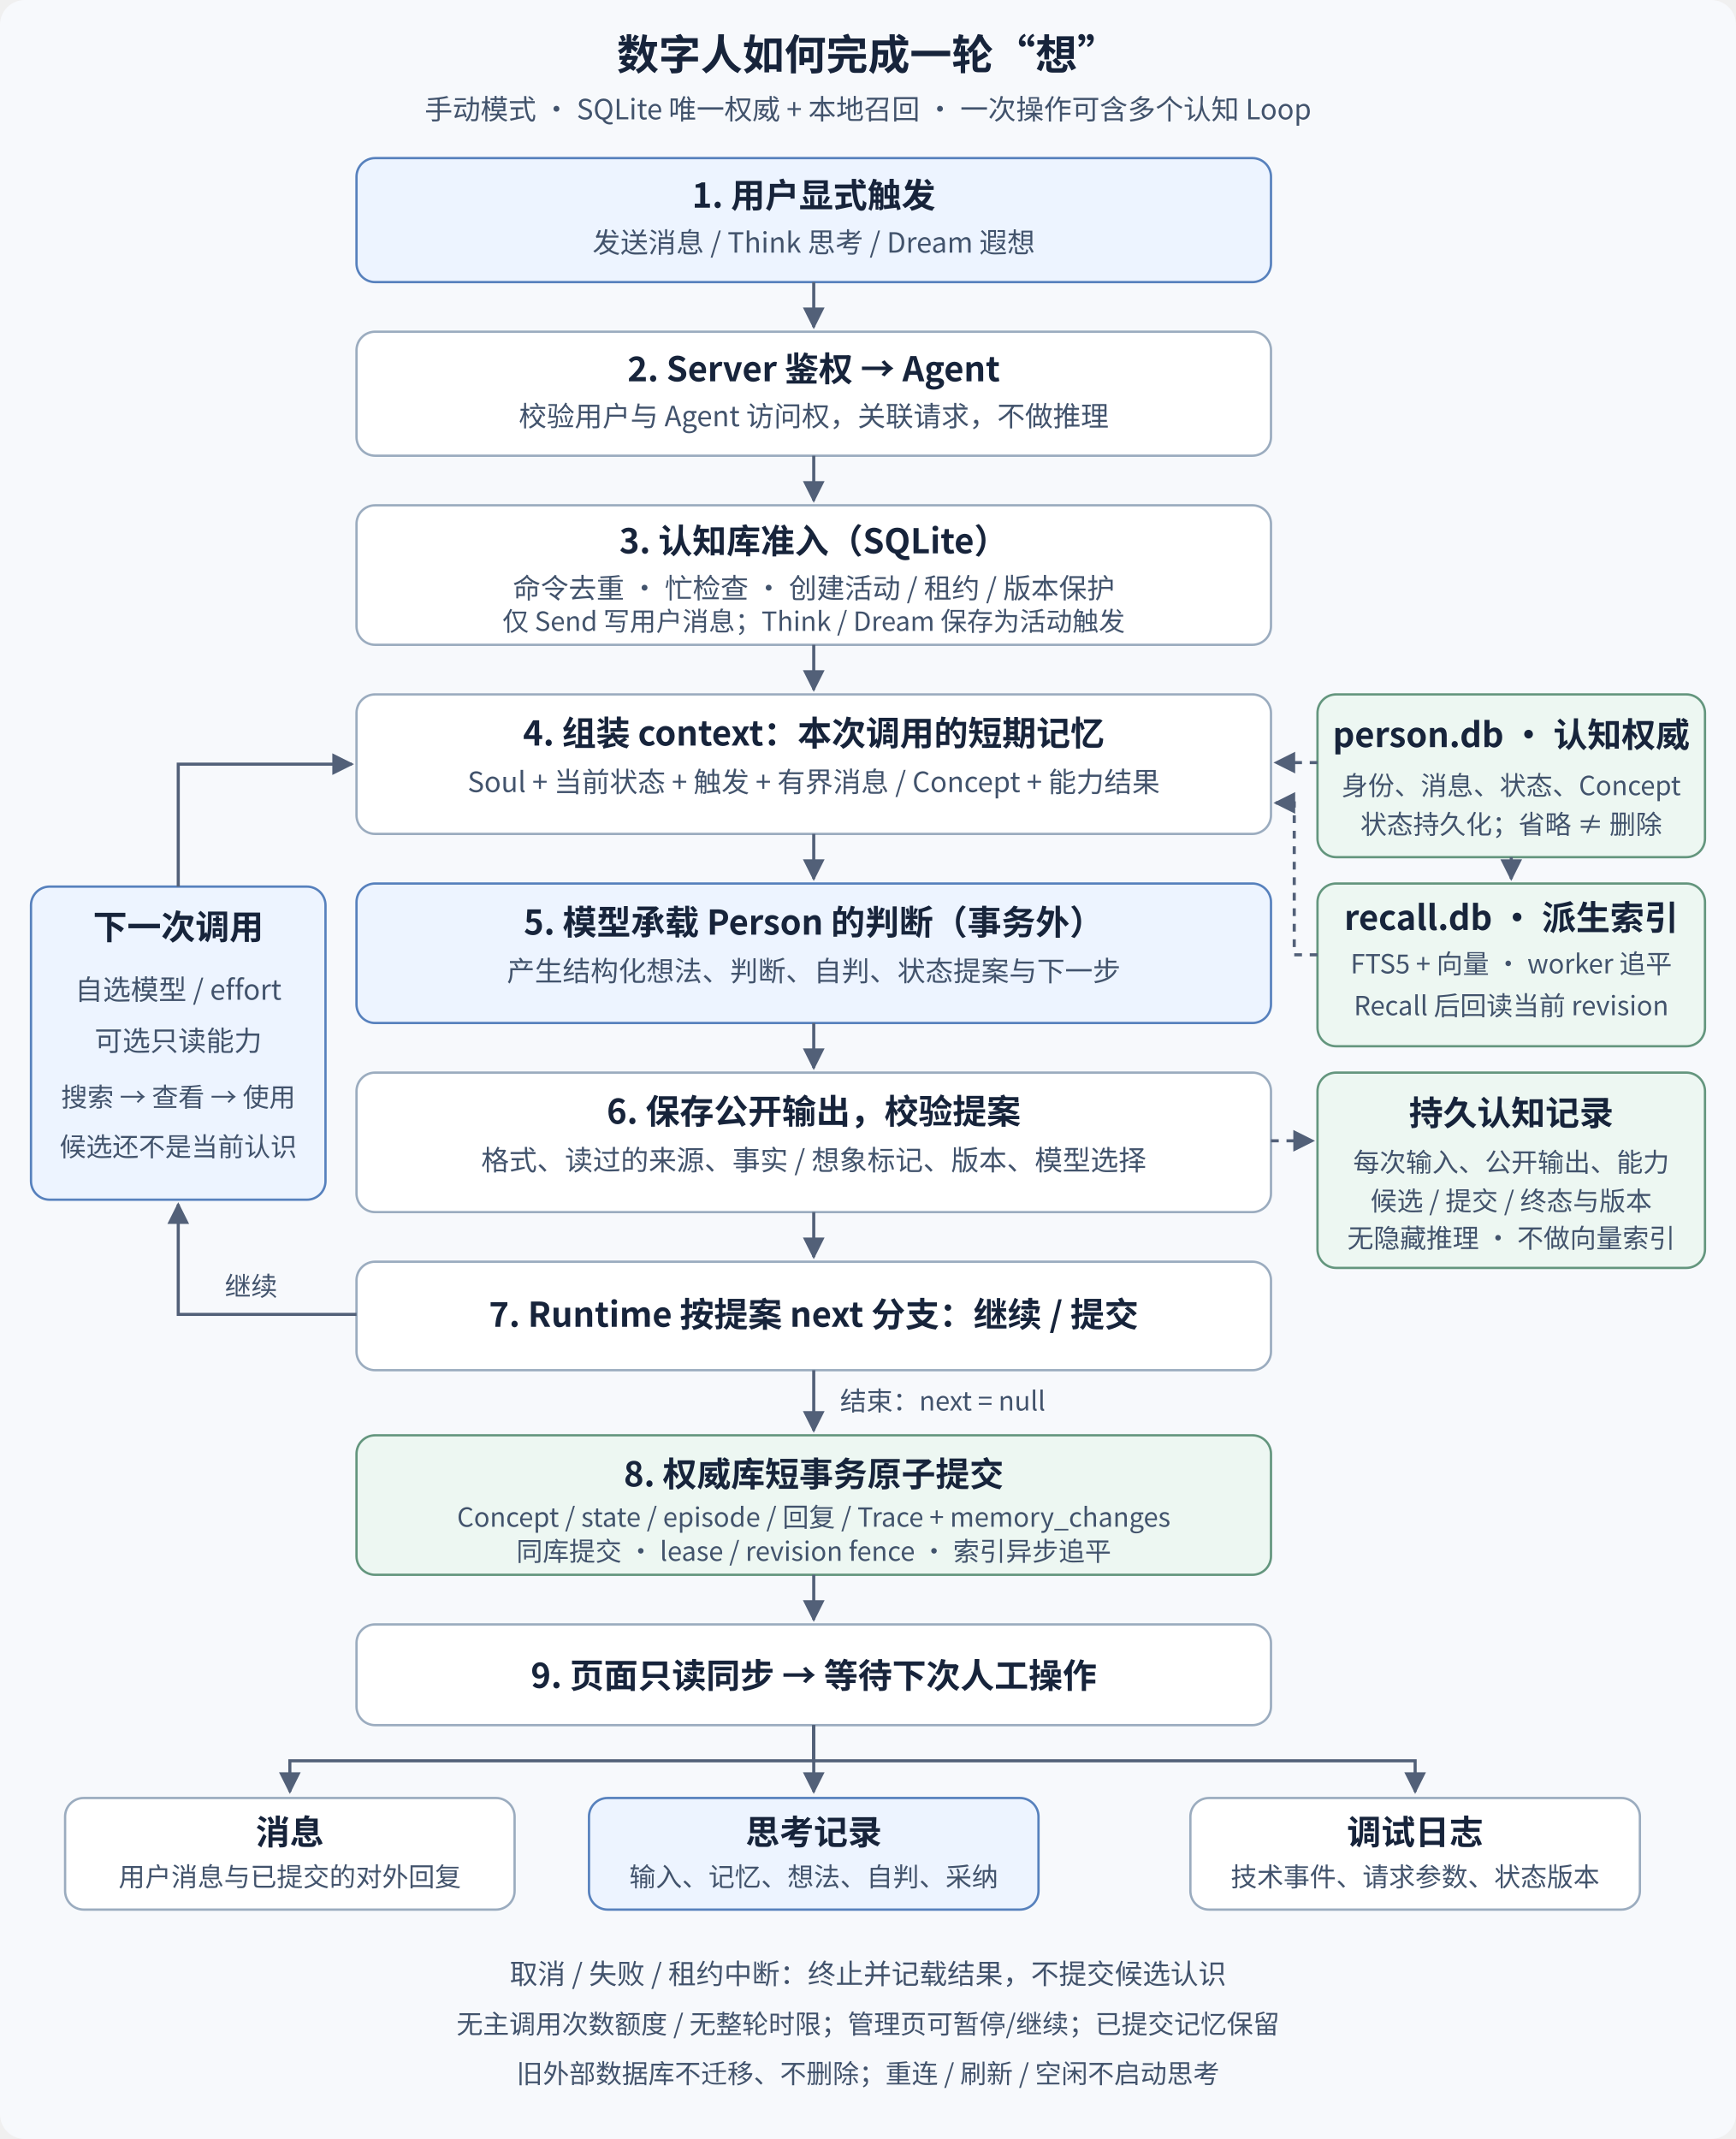
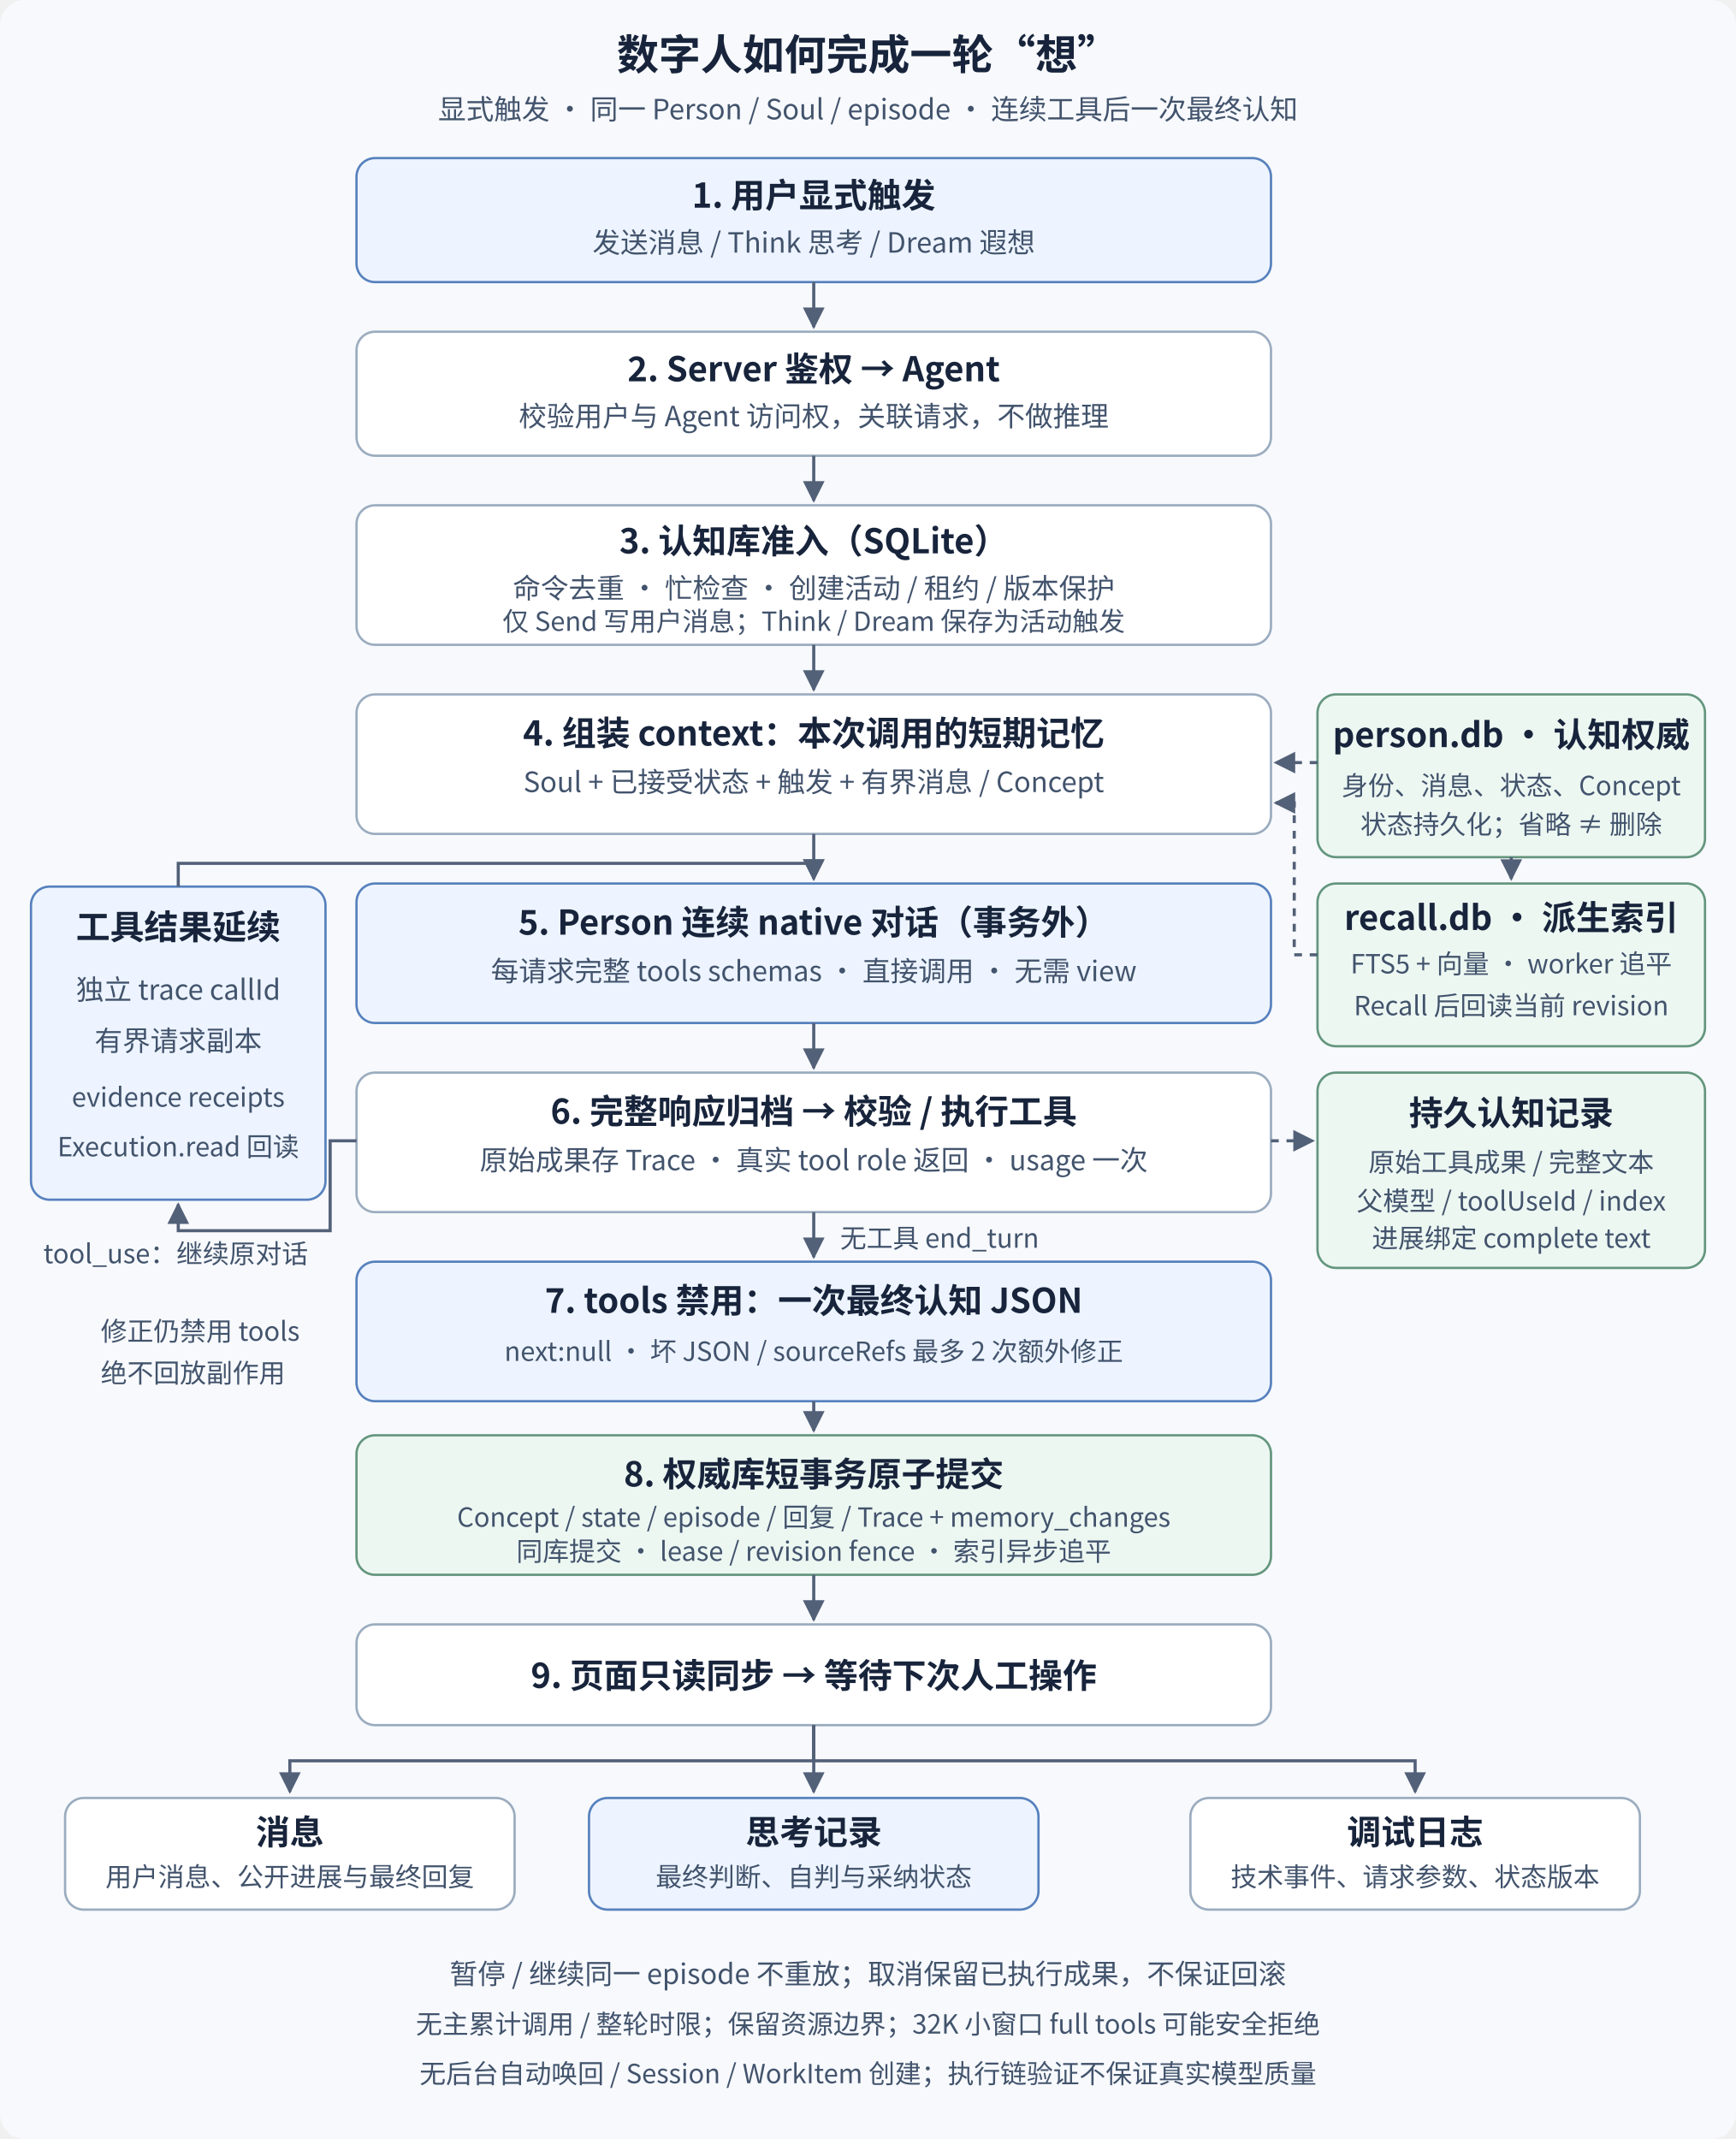
<svg xmlns="http://www.w3.org/2000/svg" width="1120" height="1380" viewBox="0 0 1120 1380" role="img" aria-labelledby="title desc">
  <defs>
    <marker id="arrow" viewBox="0 0 10 10" refX="9" refY="5" markerWidth="7" markerHeight="7" orient="auto-start-reverse">
      <path d="M0 0 L10 5 L0 10Z" fill="#526078" />
    </marker>
    <style>
      text { font-family: system-ui, -apple-system, 'Noto Sans CJK SC', sans-serif; fill: #17243b; }
      .title { font-size: 27px; font-weight: 700; }
      .label { font-size: 22px; font-weight: 650; }
      .detail { font-size: 18px; fill: #42536c; }
      .small { font-size: 17px; fill: #42536c; }
      .box { fill: #fff; stroke: #9bacbf; stroke-width: 1.5; rx: 12; }
      .accent { fill: #edf4ff; stroke: #5781bd; stroke-width: 1.5; rx: 12; }
      .storage { fill: #edf7f2; stroke: #64967e; stroke-width: 1.5; rx: 12; }
      .line { fill: none; stroke: #526078; stroke-width: 2; marker-end: url(#arrow); }
      .dashed { stroke-dasharray: 5 5; }
    </style>
  </defs>
  <rect width="1120" height="1380" rx="16" fill="#f7f9fc" />
  <text class="title" x="560" y="45" text-anchor="middle">数字人如何完成一轮“想”</text>
-   <text class="detail" x="560" y="77" text-anchor="middle">手动模式 · SQLite 唯一权威 + 本地召回 · 一次操作可含多个认知 Loop</text>
+   <text class="detail" x="560" y="77" text-anchor="middle">显式触发 · 同一 Person / Soul / episode · 连续工具后一次最终认知</text>
  <rect class="accent" x="230" y="102" width="590" height="80" />
  <text class="label" x="525" y="134" text-anchor="middle">1. 用户显式触发</text>
  <text class="detail" x="525" y="163" text-anchor="middle">发送消息 / Think 思考 / Dream 遐想</text>
  <path class="line" d="M525 182V211" />
  <rect class="box" x="230" y="214" width="590" height="80" />
  <text class="label" x="525" y="246" text-anchor="middle">2. Server 鉴权 → Agent</text>
  <text class="detail" x="525" y="275" text-anchor="middle">校验用户与 Agent 访问权，关联请求，不做推理</text>
  <path class="line" d="M525 294V323" />
  <rect class="box" x="230" y="326" width="590" height="90" />
  <text class="label" x="525" y="357" text-anchor="middle">3. 认知库准入（SQLite）</text>
  <text class="detail" x="525" y="386" text-anchor="middle">命令去重 · 忙检查 · 创建活动 / 租约 / 版本保护</text>
  <text class="small" x="525" y="407" text-anchor="middle">仅 Send 写用户消息；Think / Dream 保存为活动触发</text>
  <path class="line" d="M525 416V445" />
  <rect class="box" x="230" y="448" width="590" height="90" />
  <text class="label" x="525" y="481" text-anchor="middle">4. 组装 context：本次调用的短期记忆</text>
-   <text class="detail" x="525" y="511" text-anchor="middle">Soul + 当前状态 + 触发 + 有界消息 / Concept + 能力结果</text>
+   <text class="detail" x="525" y="511" text-anchor="middle">Soul + 已接受状态 + 触发 + 有界消息 / Concept</text>
  <path class="line" d="M525 538V567" />
  <rect class="accent" x="230" y="570" width="590" height="90" />
-   <text class="label" x="525" y="603" text-anchor="middle">5. 模型承载 Person 的判断（事务外）</text>
-   <text class="detail" x="525" y="633" text-anchor="middle">产生结构化想法、判断、自判、状态提案与下一步</text>
+   <text class="label" x="525" y="603" text-anchor="middle">5. Person 连续 native 对话（事务外）</text>
+   <text class="detail" x="525" y="633" text-anchor="middle">每请求完整 tools schemas · 直接调用 · 无需 view</text>
  <path class="line" d="M525 660V689" />
  <rect class="box" x="230" y="692" width="590" height="90" />
-   <text class="label" x="525" y="725" text-anchor="middle">6. 保存公开输出，校验提案</text>
-   <text class="detail" x="525" y="755" text-anchor="middle">格式、读过的来源、事实 / 想象标记、版本、模型选择</text>
+   <text class="label" x="525" y="725" text-anchor="middle">6. 完整响应归档 → 校验 / 执行工具</text>
+   <text class="detail" x="525" y="755" text-anchor="middle">原始成果存 Trace · 真实 tool role 返回 · usage 一次</text>
  <path class="line" d="M525 782V811" />
-   <rect class="box" x="230" y="814" width="590" height="70" />
-   <text class="label" x="525" y="856" text-anchor="middle">7. Runtime 按提案 next 分支：继续 / 提交</text>
-   <path class="line" d="M230 848H115V777" />
-   <text class="small" x="145" y="836">继续</text>
+   <rect class="accent" x="230" y="814" width="590" height="90" />
+   <text class="label" x="525" y="847" text-anchor="middle">7. tools 禁用：一次最终认知 JSON</text>
+   <text class="small" x="525" y="878" text-anchor="middle">next:null · 坏 JSON / sourceRefs 最多 2 次额外修正</text>
+   <path class="line" d="M230 736H213V794H115V777" />
+   <text class="small" x="28" y="815">tool_use：继续原对话</text>
  <rect class="accent" x="20" y="572" width="190" height="202" />
-   <text class="label" x="115" y="606" text-anchor="middle">下一次调用</text>
-   <text class="detail" x="115" y="645" text-anchor="middle">自选模型 / effort</text>
-   <text class="detail" x="115" y="678" text-anchor="middle">可选只读能力</text>
-   <text class="small" x="115" y="714" text-anchor="middle">搜索 → 查看 → 使用</text>
-   <text class="small" x="115" y="746" text-anchor="middle">候选还不是当前认识</text>
-   <path class="line" d="M115 572V493H227" />
-   <path class="line" d="M525 884V923" />
-   <text class="small" x="542" y="910">结束：next = null</text>
+   <text class="label" x="115" y="606" text-anchor="middle">工具结果延续</text>
+   <text class="detail" x="115" y="645" text-anchor="middle">独立 trace callId</text>
+   <text class="detail" x="115" y="678" text-anchor="middle">有界请求副本</text>
+   <text class="small" x="115" y="714" text-anchor="middle">evidence receipts</text>
+   <text class="small" x="115" y="746" text-anchor="middle">Execution.read 回读</text>
+   <path class="line" d="M115 572V557H525V567" />
+   <text class="small" x="542" y="805">无工具 end_turn</text>
+   <path class="line" d="M525 904V923" />
+   <text class="small" x="65" y="865">修正仍禁用 tools</text>
+   <text class="small" x="65" y="892">绝不回放副作用</text>
  <rect class="storage" x="850" y="448" width="250" height="105" />
  <text class="label" x="975" y="482" text-anchor="middle">person.db · 认知权威</text>
  <text class="small" x="975" y="513" text-anchor="middle">身份、消息、状态、Concept</text>
  <text class="small" x="975" y="538" text-anchor="middle">状态持久化；省略 ≠ 删除</text>
  <path class="line dashed" d="M850 492H823" />
  <rect class="storage" x="850" y="570" width="250" height="105" />
  <text class="label" x="975" y="600" text-anchor="middle">recall.db · 派生索引</text>
  <text class="small" x="975" y="628" text-anchor="middle">FTS5 + 向量 · worker 追平</text>
  <text class="small" x="975" y="655" text-anchor="middle">Recall 后回读当前 revision</text>
  <path class="line dashed" d="M975 553V567" />
  <path class="line dashed" d="M850 616H835V518H823" />
  <rect class="storage" x="850" y="692" width="250" height="126" />
  <text class="label" x="975" y="726" text-anchor="middle">持久认知记录</text>
-   <text class="small" x="975" y="756" text-anchor="middle">每次输入、公开输出、能力</text>
-   <text class="small" x="975" y="781" text-anchor="middle">候选 / 提交 / 终态与版本</text>
-   <text class="small" x="975" y="805" text-anchor="middle">无隐藏推理 · 不做向量索引</text>
+   <text class="small" x="975" y="756" text-anchor="middle">原始工具成果 / 完整文本</text>
+   <text class="small" x="975" y="781" text-anchor="middle">父模型 / toolUseId / index</text>
+   <text class="small" x="975" y="805" text-anchor="middle">进展绑定 complete text</text>
  <path class="line dashed" d="M820 736H847" />
  <rect class="storage" x="230" y="926" width="590" height="90" />
  <text class="label" x="525" y="959" text-anchor="middle">8. 权威库短事务原子提交</text>
  <text class="small" x="525" y="985" text-anchor="middle">Concept / state / episode / 回复 / Trace + memory_changes</text>
  <text class="small" x="525" y="1007" text-anchor="middle">同库提交 · lease / revision fence · 索引异步追平</text>
  <path class="line" d="M525 1016V1045" />
  <rect class="box" x="230" y="1048" width="590" height="65" />
  <text class="label" x="525" y="1089" text-anchor="middle">9. 页面只读同步 → 等待下次人工操作</text>
  <path class="line" d="M525 1113V1136H187V1156" />
  <path class="line" d="M525 1113V1156" />
  <path class="line" d="M525 1113V1136H913V1156" />
  <rect class="box" x="42" y="1160" width="290" height="72" />
  <text class="label" x="187" y="1190" text-anchor="middle">消息</text>
-   <text class="small" x="187" y="1217" text-anchor="middle">用户消息与已提交的对外回复</text>
+   <text class="small" x="187" y="1217" text-anchor="middle">用户消息、公开进展与最终回复</text>
  <rect class="accent" x="380" y="1160" width="290" height="72" />
  <text class="label" x="525" y="1190" text-anchor="middle">思考记录</text>
-   <text class="small" x="525" y="1217" text-anchor="middle">输入、记忆、想法、自判、采纳</text>
+   <text class="small" x="525" y="1217" text-anchor="middle">最终判断、自判与采纳状态</text>
  <rect class="box" x="768" y="1160" width="290" height="72" />
  <text class="label" x="913" y="1190" text-anchor="middle">调试日志</text>
  <text class="small" x="913" y="1217" text-anchor="middle">技术事件、请求参数、状态版本</text>
-   <text class="detail" x="560" y="1280" text-anchor="middle">取消 / 失败 / 租约中断：终止并记载结果，不提交候选认识</text>
-   <text class="small" x="560" y="1312" text-anchor="middle">无主调用次数额度 / 无整轮时限；管理页可暂停/继续；已提交记忆保留</text>
-   <text class="small" x="560" y="1344" text-anchor="middle">旧外部数据库不迁移、不删除；重连 / 刷新 / 空闲不启动思考</text>
+   <text class="detail" x="560" y="1280" text-anchor="middle">暂停 / 继续同一 episode 不重放；取消保留已执行成果，不保证回滚</text>
+   <text class="small" x="560" y="1312" text-anchor="middle">无主累计调用 / 整轮时限；保留资源边界；32K 小窗口 full tools 可能安全拒绝</text>
+   <text class="small" x="560" y="1344" text-anchor="middle">无后台自动唤回 / Session / WorkItem 创建；执行链验证不保证真实模型质量</text>
</svg>
